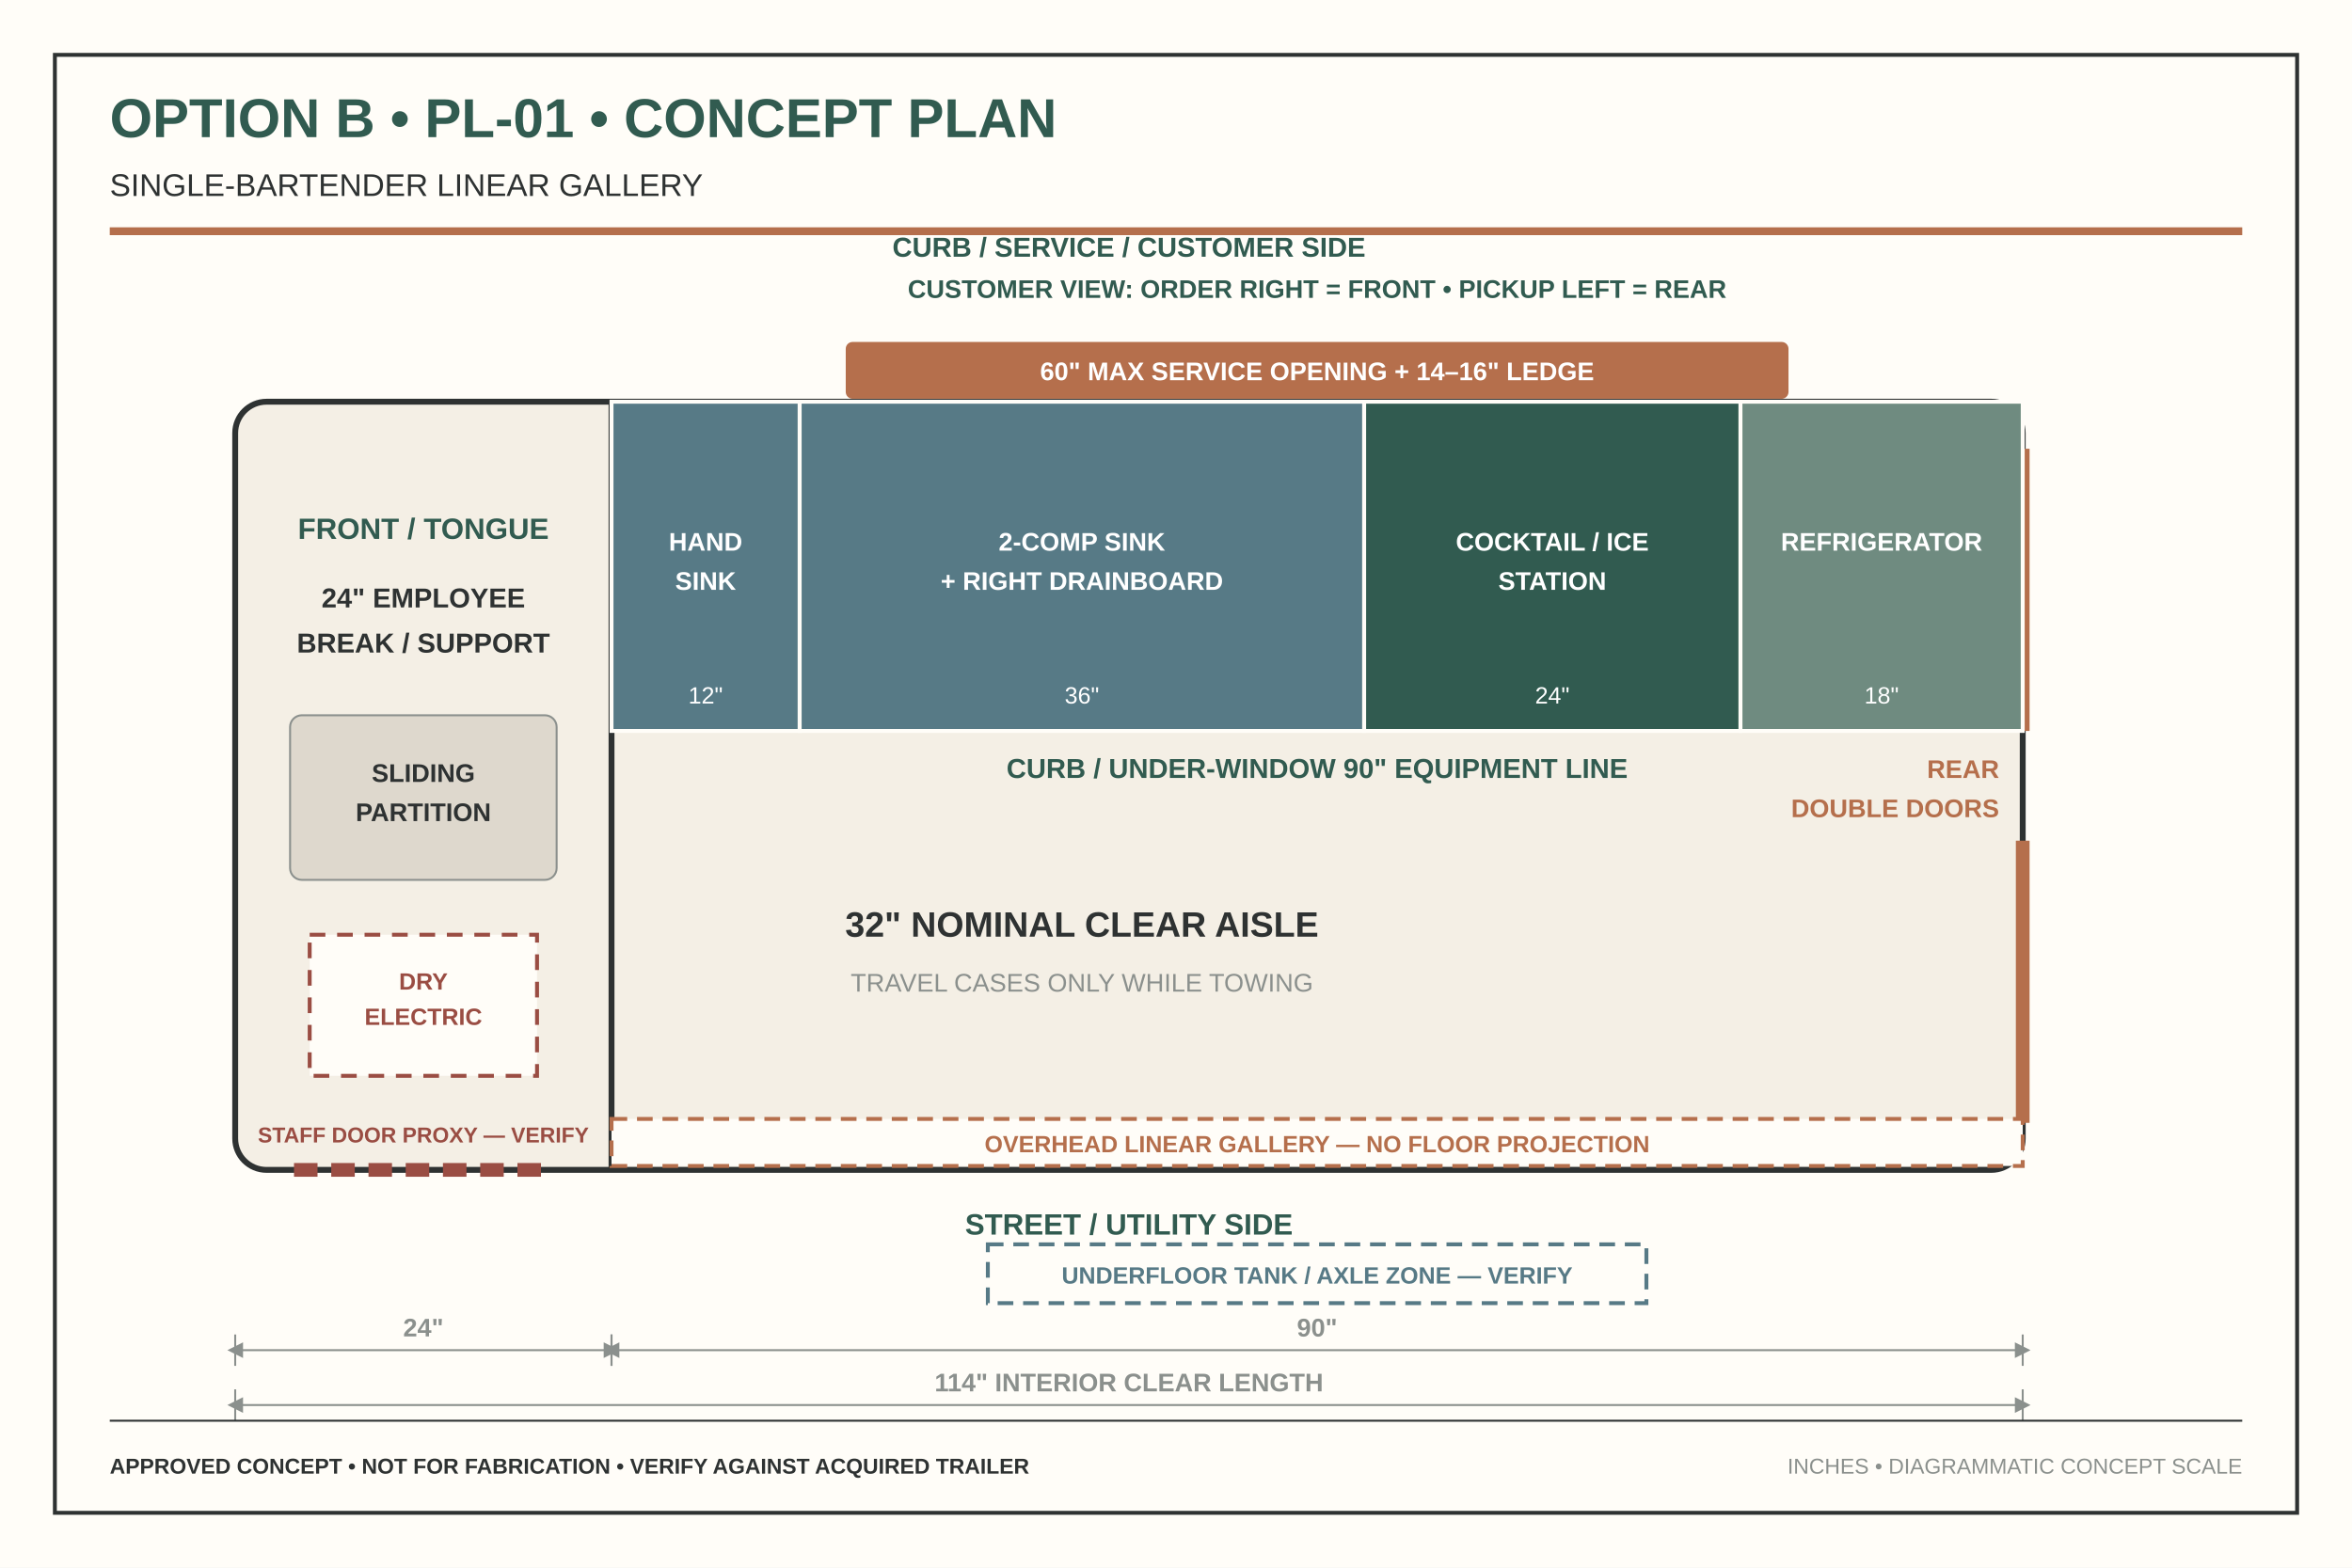
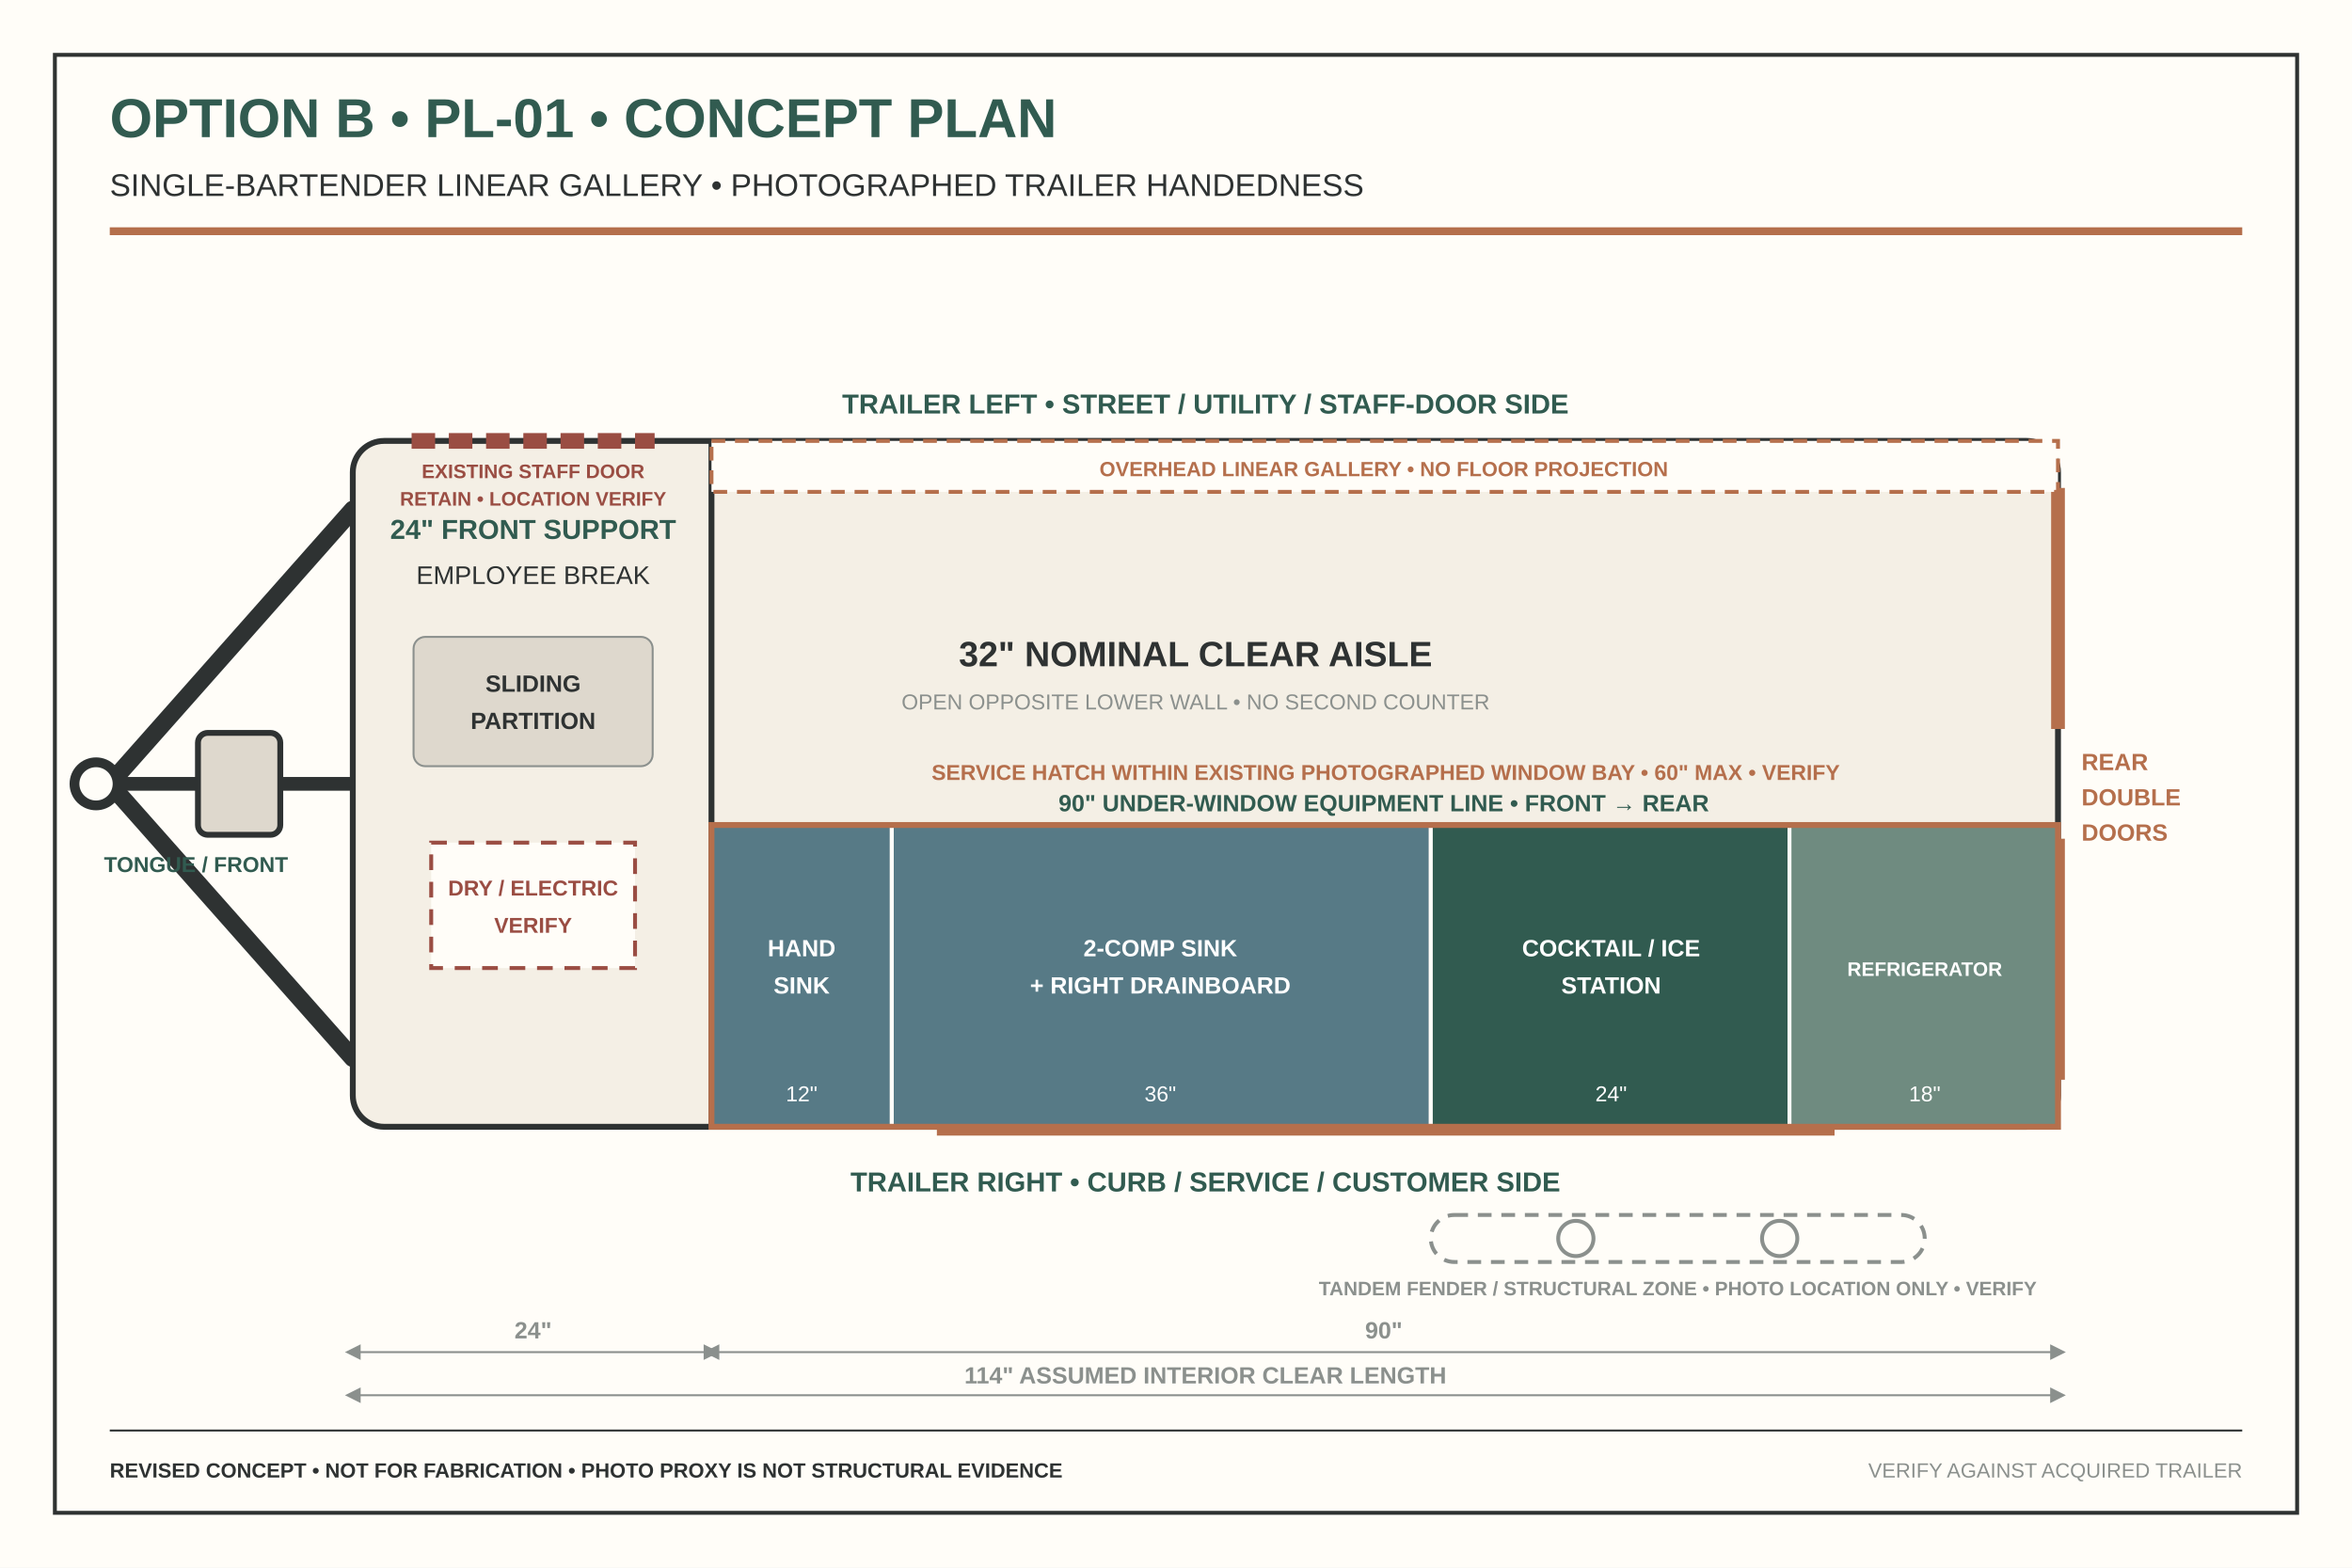
<svg xmlns="http://www.w3.org/2000/svg" width="1200" height="800" viewBox="0 0 1200 800" role="img" aria-labelledby="title desc">
-   <rect width="1200" height="800" fill="#FFFDF8" />
-   <rect x="28" y="28" width="1144" height="744" fill="none" stroke="#2E3232" stroke-width="2" />
-   <text x="56" y="70" font-family="Arial,Helvetica,sans-serif" font-size="28" text-anchor="start" font-weight="700" fill="#315B50">OPTION B • PL-01 • CONCEPT PLAN</text>
-   <text x="56" y="100" font-family="Arial,Helvetica,sans-serif" font-size="16" text-anchor="start" font-weight="400" fill="#2E3232">SINGLE-BARTENDER LINEAR GALLERY</text>
-   <line x1="56" y1="118" x2="1144" y2="118" stroke="#B56F4C" stroke-width="4" />
  <defs>
    <marker id="arrow" markerWidth="8" markerHeight="8" refX="4" refY="4" orient="auto-start-reverse">
      <path d="M0,0 L8,4 L0,8 z" fill="#8B908D" />
    </marker>
    <pattern id="hatch" width="10" height="10" patternUnits="userSpaceOnUse" patternTransform="rotate(45)">
      <line x1="0" y1="0" x2="0" y2="10" stroke="#8B908D" stroke-width="2" />
    </pattern>
  </defs>
-   <rect x="120" y="205" width="912" height="392" fill="#F4EFE5" stroke="#2E3232" stroke-width="3" rx="16" />
-   <line x1="312" y1="205" x2="312" y2="597" stroke="#2E3232" stroke-width="3" />
-   <text x="216" y="275" font-family="Arial,Helvetica,sans-serif" font-size="15" text-anchor="middle" font-weight="700" fill="#315B50">FRONT / TONGUE</text>
-   <text x="216" y="310" font-family="Arial,Helvetica,sans-serif" font-size="14" text-anchor="middle" font-weight="700" fill="#2E3232">24" EMPLOYEE</text>
-   <text x="216" y="333" font-family="Arial,Helvetica,sans-serif" font-size="14" text-anchor="middle" font-weight="700" fill="#2E3232">BREAK / SUPPORT</text>
-   <rect x="148" y="365" width="136" height="84" fill="#DED8CD" stroke="#8B908D" stroke-width="1" rx="6" />
-   <text x="216" y="399" font-family="Arial,Helvetica,sans-serif" font-size="13" text-anchor="middle" font-weight="700" fill="#2E3232">SLIDING</text>
-   <text x="216" y="419" font-family="Arial,Helvetica,sans-serif" font-size="13" text-anchor="middle" font-weight="700" fill="#2E3232">PARTITION</text>
-   <rect x="158" y="477" width="116" height="72" fill="#FFFDF8" stroke="#9A4D43" stroke-width="2" stroke-dasharray="8 6" />
-   <text x="216" y="505" font-family="Arial,Helvetica,sans-serif" font-size="12" text-anchor="middle" font-weight="700" fill="#9A4D43">DRY</text>
-   <text x="216" y="523" font-family="Arial,Helvetica,sans-serif" font-size="12" text-anchor="middle" font-weight="700" fill="#9A4D43">ELECTRIC</text>
-   <line x1="1032" y1="229" x2="1032" y2="373" stroke="#B56F4C" stroke-width="7" />
-   <line x1="1032" y1="429" x2="1032" y2="573" stroke="#B56F4C" stroke-width="7" />
-   <text x="1020" y="397" font-family="Arial,Helvetica,sans-serif" font-size="13" text-anchor="end" font-weight="700" fill="#B56F4C">REAR</text>
-   <text x="1020" y="417" font-family="Arial,Helvetica,sans-serif" font-size="13" text-anchor="end" font-weight="700" fill="#B56F4C">DOUBLE DOORS</text>
-   <rect x="432" y="175" width="480" height="28" fill="#B56F4C" stroke="#B56F4C" stroke-width="1" rx="3" />
-   <text x="672" y="152" font-family="Arial,Helvetica,sans-serif" font-size="13" text-anchor="middle" font-weight="700" fill="#315B50">CUSTOMER VIEW: ORDER RIGHT = FRONT • PICKUP LEFT = REAR</text>
-   <text x="672" y="194" font-family="Arial,Helvetica,sans-serif" font-size="13" text-anchor="middle" font-weight="700" fill="#FFFFFF">60" MAX SERVICE OPENING + 14–16" LEDGE</text>
-   <rect x="312" y="205" width="96" height="168" fill="#577A86" stroke="#FFFDF8" stroke-width="2" />
-   <text x="360" y="281" font-family="Arial,Helvetica,sans-serif" font-size="13" text-anchor="middle" font-weight="700" fill="#FFFFFF">HAND</text>
-   <text x="360" y="301" font-family="Arial,Helvetica,sans-serif" font-size="13" text-anchor="middle" font-weight="700" fill="#FFFFFF">SINK</text>
-   <text x="360" y="359" font-family="Arial,Helvetica,sans-serif" font-size="12" text-anchor="middle" font-weight="400" fill="#FFFFFF">12"</text>
-   <rect x="408" y="205" width="288" height="168" fill="#577A86" stroke="#FFFDF8" stroke-width="2" />
-   <text x="552" y="281" font-family="Arial,Helvetica,sans-serif" font-size="13" text-anchor="middle" font-weight="700" fill="#FFFFFF">2-COMP SINK</text>
-   <text x="552" y="301" font-family="Arial,Helvetica,sans-serif" font-size="13" text-anchor="middle" font-weight="700" fill="#FFFFFF">+ RIGHT DRAINBOARD</text>
-   <text x="552" y="359" font-family="Arial,Helvetica,sans-serif" font-size="12" text-anchor="middle" font-weight="400" fill="#FFFFFF">36"</text>
-   <rect x="696" y="205" width="192" height="168" fill="#315B50" stroke="#FFFDF8" stroke-width="2" />
-   <text x="792" y="281" font-family="Arial,Helvetica,sans-serif" font-size="13" text-anchor="middle" font-weight="700" fill="#FFFFFF">COCKTAIL / ICE</text>
-   <text x="792" y="301" font-family="Arial,Helvetica,sans-serif" font-size="13" text-anchor="middle" font-weight="700" fill="#FFFFFF">STATION</text>
-   <text x="792" y="359" font-family="Arial,Helvetica,sans-serif" font-size="12" text-anchor="middle" font-weight="400" fill="#FFFFFF">24"</text>
-   <rect x="888" y="205" width="144" height="168" fill="#6F8B80" stroke="#FFFDF8" stroke-width="2" />
-   <text x="960" y="281" font-family="Arial,Helvetica,sans-serif" font-size="13" text-anchor="middle" font-weight="700" fill="#FFFFFF">REFRIGERATOR</text>
-   <text x="960" y="359" font-family="Arial,Helvetica,sans-serif" font-size="12" text-anchor="middle" font-weight="400" fill="#FFFFFF">18"</text>
-   <text x="672" y="397" font-family="Arial,Helvetica,sans-serif" font-size="14" text-anchor="middle" font-weight="700" fill="#315B50">CURB / UNDER-WINDOW 90" EQUIPMENT LINE</text>
-   <rect x="312" y="571" width="720" height="24" fill="#FFFDF8" stroke="#B56F4C" stroke-width="2" stroke-dasharray="8 5" />
-   <text x="672" y="588" font-family="Arial,Helvetica,sans-serif" font-size="12" text-anchor="middle" font-weight="700" fill="#B56F4C">OVERHEAD LINEAR GALLERY — NO FLOOR PROJECTION</text>
-   <line x1="150" y1="597" x2="282" y2="597" stroke="#9A4D43" stroke-width="7" stroke-dasharray="12 7" />
-   <text x="216" y="583" font-family="Arial,Helvetica,sans-serif" font-size="11" text-anchor="middle" font-weight="700" fill="#9A4D43">STAFF DOOR PROXY — VERIFY</text>
-   <text x="576" y="131" font-family="Arial,Helvetica,sans-serif" font-size="14" text-anchor="middle" font-weight="700" fill="#315B50">CURB / SERVICE / CUSTOMER SIDE</text>
-   <text x="576" y="630" font-family="Arial,Helvetica,sans-serif" font-size="15" text-anchor="middle" font-weight="700" fill="#315B50">STREET / UTILITY SIDE</text>
-   <text x="552" y="478" font-family="Arial,Helvetica,sans-serif" font-size="18" text-anchor="middle" font-weight="700" fill="#2E3232">32" NOMINAL CLEAR AISLE</text>
-   <text x="552" y="506" font-family="Arial,Helvetica,sans-serif" font-size="13" text-anchor="middle" font-weight="400" fill="#8B908D">TRAVEL CASES ONLY WHILE TOWING</text>
-   <rect x="504" y="635" width="336" height="30" fill="#FFFDF8" stroke="#577A86" stroke-width="2" stroke-dasharray="8 5" />
-   <text x="672" y="655" font-family="Arial,Helvetica,sans-serif" font-size="12" text-anchor="middle" font-weight="700" fill="#577A86">UNDERFLOOR TANK / AXLE ZONE — VERIFY</text>
-   <line x1="120" y1="689" x2="312" y2="689" stroke="#8B908D" stroke-width="1" marker-start="url(#arrow)" marker-end="url(#arrow)" />
-   <line x1="120" y1="681" x2="120" y2="697" stroke="#8B908D" stroke-width="1" />
-   <line x1="312" y1="681" x2="312" y2="697" stroke="#8B908D" stroke-width="1" />
-   <text x="216" y="682" font-family="Arial,Helvetica,sans-serif" font-size="13" text-anchor="middle" font-weight="700" fill="#8B908D">24"</text>
-   <line x1="312" y1="689" x2="1032" y2="689" stroke="#8B908D" stroke-width="1" marker-start="url(#arrow)" marker-end="url(#arrow)" />
-   <line x1="312" y1="681" x2="312" y2="697" stroke="#8B908D" stroke-width="1" />
-   <line x1="1032" y1="681" x2="1032" y2="697" stroke="#8B908D" stroke-width="1" />
-   <text x="672" y="682" font-family="Arial,Helvetica,sans-serif" font-size="13" text-anchor="middle" font-weight="700" fill="#8B908D">90"</text>
-   <line x1="120" y1="717" x2="1032" y2="717" stroke="#8B908D" stroke-width="1" marker-start="url(#arrow)" marker-end="url(#arrow)" />
-   <line x1="120" y1="709" x2="120" y2="725" stroke="#8B908D" stroke-width="1" />
-   <line x1="1032" y1="709" x2="1032" y2="725" stroke="#8B908D" stroke-width="1" />
-   <text x="576" y="710" font-family="Arial,Helvetica,sans-serif" font-size="13" text-anchor="middle" font-weight="700" fill="#8B908D">114" INTERIOR CLEAR LENGTH</text>
-   <line x1="56" y1="725" x2="1144" y2="725" stroke="#2E3232" stroke-width="1" />
-   <text x="56" y="752" font-family="Arial,Helvetica,sans-serif" font-size="11" text-anchor="start" font-weight="700" fill="#2E3232">APPROVED CONCEPT • NOT FOR FABRICATION • VERIFY AGAINST ACQUIRED TRAILER</text>
-   <text x="1144" y="752" font-family="Arial,Helvetica,sans-serif" font-size="11" text-anchor="end" font-weight="400" fill="#8B908D">INCHES • DIAGRAMMATIC CONCEPT SCALE</text>
+   <style>.ew{font:700 12px Arial;text-anchor:middle;fill:#FFF}.dw{font:11px Arial;text-anchor:middle;fill:#FFF}.small{font-size:10px}</style>
+   <rect width="1200" height="800" fill="#FFFDF8" />
+   <rect x="28" y="28" width="1144" height="744" fill="none" stroke="#2E3232" stroke-width="2" />
+   <text x="56" y="70" font-family="Arial" font-size="28" font-weight="700" fill="#315B50">OPTION B • PL-01 • CONCEPT PLAN</text>
+   <text x="56" y="100" font-family="Arial" font-size="16" fill="#2E3232">SINGLE-BARTENDER LINEAR GALLERY • PHOTOGRAPHED TRAILER HANDEDNESS</text>
+   <line x1="56" y1="118" x2="1144" y2="118" stroke="#B56F4C" stroke-width="4" />
+   <line x1="56" y1="400" x2="180" y2="260" stroke="#2E3232" stroke-width="9" stroke-linecap="round" />
+   <line x1="56" y1="400" x2="180" y2="540" stroke="#2E3232" stroke-width="9" stroke-linecap="round" />
+   <line x1="56" y1="400" x2="180" y2="400" stroke="#2E3232" stroke-width="7" />
+   <circle cx="49" cy="400" r="11" fill="#FFFDF8" stroke="#2E3232" stroke-width="5" />
+   <rect x="101" y="374" width="42" height="52" rx="5" fill="#DED8CD" stroke="#2E3232" stroke-width="3" />
+   <text x="100" y="445" font-family="Arial" font-size="11" text-anchor="middle" font-weight="700" fill="#315B50">TONGUE / FRONT</text>
+   <rect x="180" y="225" width="870" height="350" fill="#F4EFE5" stroke="#2E3232" stroke-width="3" rx="16" />
+   <line x1="363" y1="225" x2="363" y2="575" stroke="#2E3232" stroke-width="3" />
+   <text x="272" y="275" font-family="Arial" font-size="14" text-anchor="middle" font-weight="700" fill="#315B50">24" FRONT SUPPORT</text>
+   <text x="272" y="298" font-family="Arial" font-size="13" text-anchor="middle" fill="#2E3232">EMPLOYEE BREAK</text>
+   <rect x="211" y="325" width="122" height="66" rx="6" fill="#DED8CD" stroke="#8B908D" />
+   <text x="272" y="353" font-family="Arial" font-size="12" text-anchor="middle" font-weight="700" fill="#2E3232">SLIDING</text>
+   <text x="272" y="372" font-family="Arial" font-size="12" text-anchor="middle" font-weight="700" fill="#2E3232">PARTITION</text>
+   <rect x="220" y="430" width="104" height="64" fill="#FFFDF8" stroke="#9A4D43" stroke-width="2" stroke-dasharray="8 6" />
+   <text x="272" y="457" font-family="Arial" font-size="11" text-anchor="middle" font-weight="700" fill="#9A4D43">DRY / ELECTRIC</text>
+   <text x="272" y="476" font-family="Arial" font-size="11" text-anchor="middle" font-weight="700" fill="#9A4D43">VERIFY</text>
+   <line x1="1050" y1="249" x2="1050" y2="372" stroke="#B56F4C" stroke-width="7" />
+   <line x1="1050" y1="428" x2="1050" y2="551" stroke="#B56F4C" stroke-width="7" />
+   <text x="1062" y="393" font-family="Arial" font-size="12" font-weight="700" fill="#B56F4C">REAR</text>
+   <text x="1062" y="411" font-family="Arial" font-size="12" font-weight="700" fill="#B56F4C">DOUBLE</text>
+   <text x="1062" y="429" font-family="Arial" font-size="12" font-weight="700" fill="#B56F4C">DOORS</text>
+   <text x="615" y="211" font-family="Arial" font-size="14" text-anchor="middle" font-weight="700" fill="#315B50">TRAILER LEFT • STREET / UTILITY / STAFF-DOOR SIDE</text>
+   <line x1="210" y1="225" x2="334" y2="225" stroke="#9A4D43" stroke-width="8" stroke-dasharray="12 7" />
+   <text x="272" y="244" font-family="Arial" font-size="10" text-anchor="middle" font-weight="700" fill="#9A4D43">EXISTING STAFF DOOR</text>
+   <text x="272" y="258" font-family="Arial" font-size="10" text-anchor="middle" font-weight="700" fill="#9A4D43">RETAIN • LOCATION VERIFY</text>
+   <rect x="363" y="225" width="687" height="26" fill="#FFFDF8" stroke="#B56F4C" stroke-width="2" stroke-dasharray="7 5" />
+   <text x="706" y="243" font-family="Arial" font-size="10.5" text-anchor="middle" font-weight="700" fill="#B56F4C">OVERHEAD LINEAR GALLERY • NO FLOOR PROJECTION</text>
+   <text x="615" y="608" font-family="Arial" font-size="14" text-anchor="middle" font-weight="700" fill="#315B50">TRAILER RIGHT • CURB / SERVICE / CUSTOMER SIDE</text>
+   <line x1="478" y1="575" x2="936" y2="575" stroke="#B56F4C" stroke-width="9" />
+   <text x="707" y="398" font-family="Arial" font-size="11" text-anchor="middle" font-weight="700" fill="#B56F4C">SERVICE HATCH WITHIN EXISTING PHOTOGRAPHED WINDOW BAY • 60" MAX • VERIFY</text>
+   <rect x="363" y="421" width="92" height="154" fill="#577A86" stroke="#FFFDF8" stroke-width="2" />
+   <rect x="455" y="421" width="275" height="154" fill="#577A86" stroke="#FFFDF8" stroke-width="2" />
+   <rect x="730" y="421" width="183" height="154" fill="#315B50" stroke="#FFFDF8" stroke-width="2" />
+   <rect x="913" y="421" width="137" height="154" fill="#6F8B80" stroke="#FFFDF8" stroke-width="2" />
+   <text x="409" y="488" class="ew">HAND</text>
+   <text x="409" y="507" class="ew">SINK</text>
+   <text x="409" y="562" class="dw">12"</text>
+   <text x="592" y="488" class="ew">2-COMP SINK</text>
+   <text x="592" y="507" class="ew">+ RIGHT DRAINBOARD</text>
+   <text x="592" y="562" class="dw">36"</text>
+   <text x="822" y="488" class="ew">COCKTAIL / ICE</text>
+   <text x="822" y="507" class="ew">STATION</text>
+   <text x="822" y="562" class="dw">24"</text>
+   <text x="982" y="498" class="ew small">REFRIGERATOR</text>
+   <text x="982" y="562" class="dw">18"</text>
+   <rect x="363" y="421" width="687" height="154" fill="none" stroke="#B56F4C" stroke-width="3" />
+   <text x="706" y="414" font-family="Arial" font-size="12" text-anchor="middle" font-weight="700" fill="#315B50">90" UNDER-WINDOW EQUIPMENT LINE • FRONT → REAR</text>
+   <text x="610" y="340" font-family="Arial" font-size="18" text-anchor="middle" font-weight="700" fill="#2E3232">32" NOMINAL CLEAR AISLE</text>
+   <text x="610" y="362" font-family="Arial" font-size="11" text-anchor="middle" fill="#8B908D">OPEN OPPOSITE LOWER WALL • NO SECOND COUNTER</text>
+   <rect x="730" y="620" width="252" height="24" rx="12" fill="none" stroke="#8B908D" stroke-width="2" stroke-dasharray="7 5" />
+   <circle cx="804" cy="632" r="9" fill="none" stroke="#8B908D" stroke-width="2" />
+   <circle cx="908" cy="632" r="9" fill="none" stroke="#8B908D" stroke-width="2" />
+   <text x="856" y="661" font-family="Arial" font-size="10" text-anchor="middle" font-weight="700" fill="#8B908D">TANDEM FENDER / STRUCTURAL ZONE • PHOTO LOCATION ONLY • VERIFY</text>
+   <line x1="180" y1="690" x2="363" y2="690" stroke="#8B908D" marker-start="url(#arrow)" marker-end="url(#arrow)" />
+   <text x="272" y="683" font-family="Arial" font-size="12" text-anchor="middle" font-weight="700" fill="#8B908D">24"</text>
+   <line x1="363" y1="690" x2="1050" y2="690" stroke="#8B908D" marker-start="url(#arrow)" marker-end="url(#arrow)" />
+   <text x="706" y="683" font-family="Arial" font-size="12" text-anchor="middle" font-weight="700" fill="#8B908D">90"</text>
+   <line x1="180" y1="712" x2="1050" y2="712" stroke="#8B908D" marker-start="url(#arrow)" marker-end="url(#arrow)" />
+   <text x="615" y="706" font-family="Arial" font-size="12" text-anchor="middle" font-weight="700" fill="#8B908D">114" ASSUMED INTERIOR CLEAR LENGTH</text>
+   <line x1="56" y1="730" x2="1144" y2="730" stroke="#2E3232" />
+   <text x="56" y="754" font-family="Arial" font-size="10.5" font-weight="700" fill="#2E3232">REVISED CONCEPT • NOT FOR FABRICATION • PHOTO PROXY IS NOT STRUCTURAL EVIDENCE</text>
+   <text x="1144" y="754" font-family="Arial" font-size="10.5" text-anchor="end" fill="#8B908D">VERIFY AGAINST ACQUIRED TRAILER</text>
</svg>
